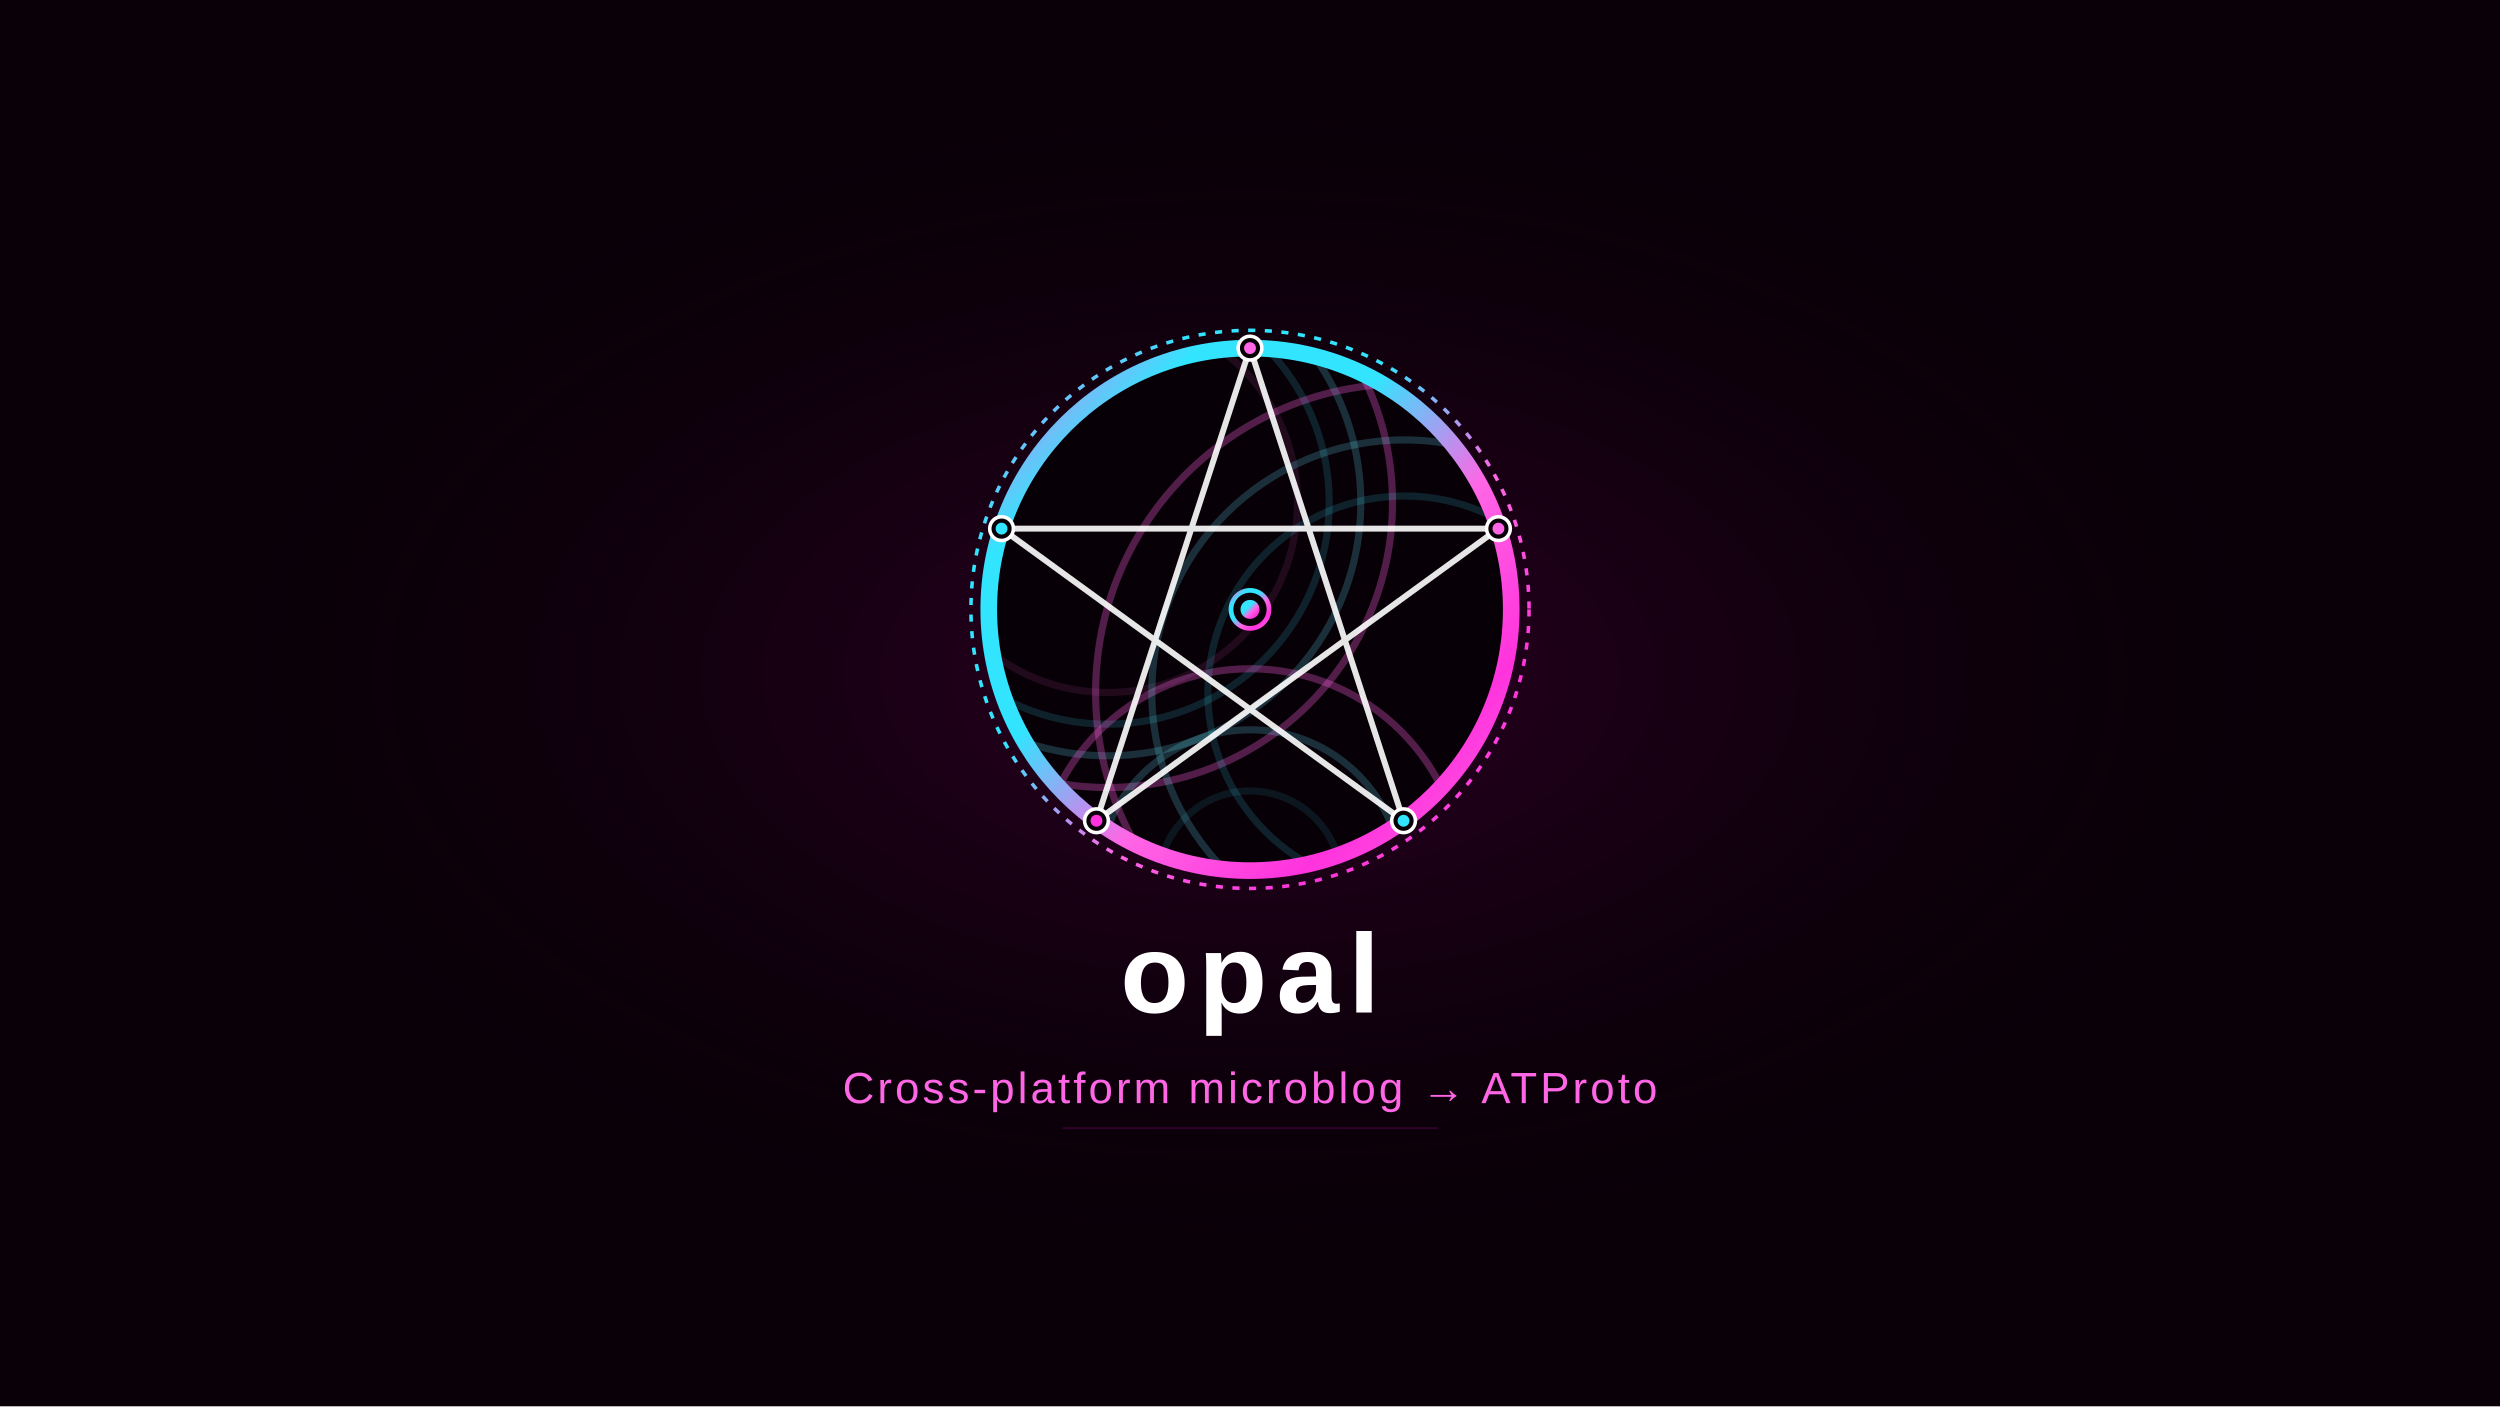
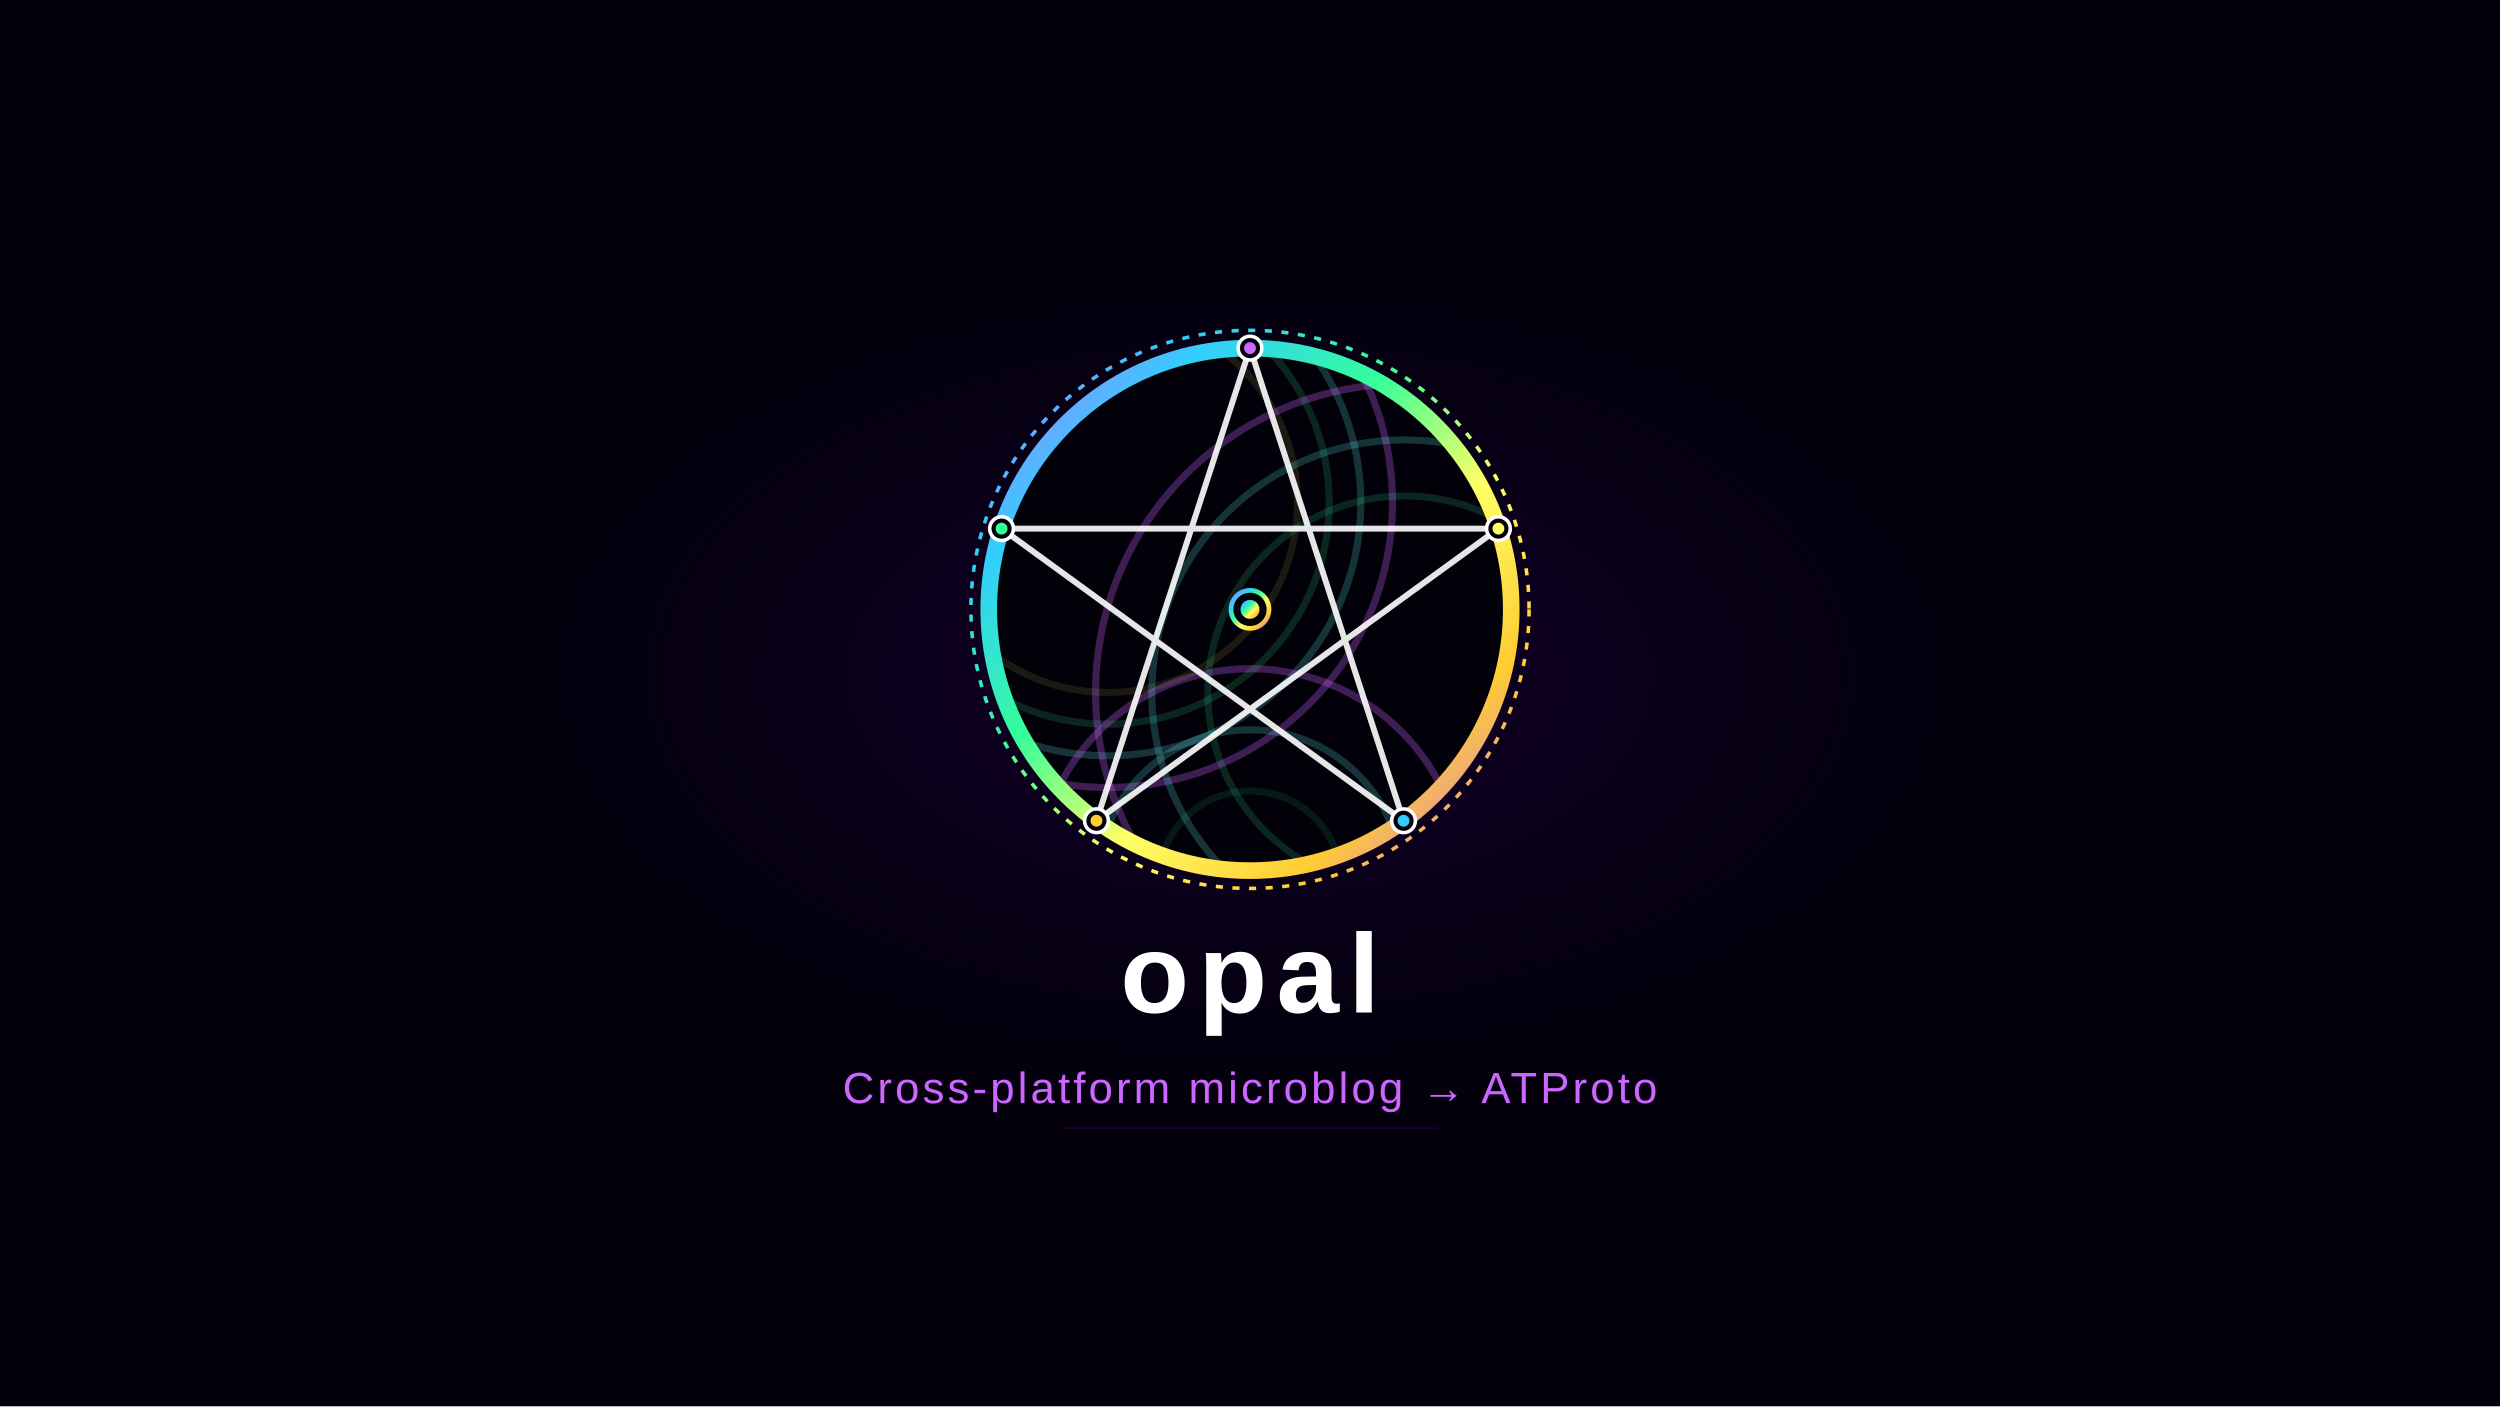
<svg xmlns="http://www.w3.org/2000/svg" viewBox="0 0 1600 900" width="1600" height="900">
  <defs>
    <radialGradient id="bgGlowOpal" cx="50%" cy="48%" r="42%">
-       <stop offset="0%" stop-color="#3a0030" stop-opacity="0.8" />
-       <stop offset="100%" stop-color="#0a0008" stop-opacity="0" />
+       <stop offset="0%" stop-color="#1a003a" stop-opacity="0.8" />
+       <stop offset="100%" stop-color="#02000a" stop-opacity="0" />
    </radialGradient>
    <linearGradient id="opalPlay" x1="0%" y1="0%" x2="100%" y2="100%">
-       <stop offset="0%" stop-color="#ff66e5" />
-       <stop offset="20%" stop-color="#33e4ff" />
-       <stop offset="40%" stop-color="#33e4ff" />
-       <stop offset="60%" stop-color="#ff66e5" />
-       <stop offset="80%" stop-color="#ff33dd" />
-       <stop offset="100%" stop-color="#ff66e5" />
+       <stop offset="0%" stop-color="#cc66ff" />
+       <stop offset="20%" stop-color="#33ccff" />
+       <stop offset="40%" stop-color="#33ff99" />
+       <stop offset="60%" stop-color="#ffff66" />
+       <stop offset="80%" stop-color="#ffcc33" />
+       <stop offset="100%" stop-color="#cc66ff" />
    </linearGradient>
    <clipPath id="innerClipOpal">
      <circle cx="250" cy="250" r="220" />
    </clipPath>
  </defs>
-   <rect width="1600" height="900" fill="#0a0008" />
+   <rect width="1600" height="900" fill="#02000a" />
  <rect width="1600" height="900" fill="url(#bgGlowOpal)" />
  <svg x="610" y="200" width="380" height="380" viewBox="0 0 500 500">
    <defs>
      <linearGradient id="opalPlay" x1="0%" y1="0%" x2="100%" y2="100%">
-         <stop offset="0%" stop-color="#ff66e5" />
-         <stop offset="20%" stop-color="#33e4ff" />
-         <stop offset="40%" stop-color="#33e4ff" />
-         <stop offset="60%" stop-color="#ff66e5" />
-         <stop offset="80%" stop-color="#ff33dd" />
-         <stop offset="100%" stop-color="#ff66e5" />
+         <stop offset="0%" stop-color="#cc66ff" />
+         <stop offset="20%" stop-color="#33ccff" />
+         <stop offset="40%" stop-color="#33ff99" />
+         <stop offset="60%" stop-color="#ffff66" />
+         <stop offset="80%" stop-color="#ffcc33" />
+         <stop offset="100%" stop-color="#cc66ff" />
      </linearGradient>
      <clipPath id="innerClip">
        <circle cx="250" cy="250" r="220" />
      </clipPath>
    </defs>
-     <circle cx="250" cy="250" r="220" fill="#080007" />
+     <circle cx="250" cy="250" r="220" fill="#020008" />
    <g clip-path="url(#innerClip)">
      <g stroke="none">
-         <circle cx="130" cy="160" r="240.0" fill="none" stroke="#ff66e5" stroke-width="6.0" opacity="0.3" />
-         <circle cx="130" cy="160" r="213.3" fill="none" stroke="#66ebff" stroke-width="6.0" opacity="0.2" />
-         <circle cx="130" cy="160" r="186.7" fill="none" stroke="#33e4ff" stroke-width="6.0" opacity="0.15" />
-         <circle cx="130" cy="160" r="160.0" fill="none" stroke="#ff66e5" stroke-width="6.0" opacity="0.1" />
+         <circle cx="130" cy="160" r="240.0" fill="none" stroke="#cc66ff" stroke-width="6.0" opacity="0.3" />
+         <circle cx="130" cy="160" r="213.3" fill="none" stroke="#66ffff" stroke-width="6.0" opacity="0.2" />
+         <circle cx="130" cy="160" r="186.7" fill="none" stroke="#33ff99" stroke-width="6.0" opacity="0.15" />
+         <circle cx="130" cy="160" r="160.0" fill="none" stroke="#ffff66" stroke-width="6.0" opacity="0.1" />
      </g>
      <g stroke="none">
-         <circle cx="250" cy="480" r="180.0" fill="none" stroke="#ff66e5" stroke-width="6.0" opacity="0.3" />
-         <circle cx="250" cy="480" r="128.6" fill="none" stroke="#66ebff" stroke-width="6.0" opacity="0.2" />
-         <circle cx="250" cy="480" r="77.1" fill="none" stroke="#33e4ff" stroke-width="6.0" opacity="0.1" />
+         <circle cx="250" cy="480" r="180.0" fill="none" stroke="#cc66ff" stroke-width="6.0" opacity="0.3" />
+         <circle cx="250" cy="480" r="128.6" fill="none" stroke="#66ffff" stroke-width="6.0" opacity="0.2" />
+         <circle cx="250" cy="480" r="77.1" fill="none" stroke="#33ff99" stroke-width="6.0" opacity="0.1" />
      </g>
      <g stroke="none">
-         <circle cx="380" cy="320" r="260.0" fill="none" stroke="#ff66e5" stroke-width="6.0" opacity="0.3" />
-         <circle cx="380" cy="320" r="212.7" fill="none" stroke="#66ebff" stroke-width="6.0" opacity="0.2" />
-         <circle cx="380" cy="320" r="165.5" fill="none" stroke="#33e4ff" stroke-width="6.0" opacity="0.15" />
+         <circle cx="380" cy="320" r="260.0" fill="none" stroke="#cc66ff" stroke-width="6.0" opacity="0.3" />
+         <circle cx="380" cy="320" r="212.7" fill="none" stroke="#66ffff" stroke-width="6.0" opacity="0.2" />
+         <circle cx="380" cy="320" r="165.5" fill="none" stroke="#33ff99" stroke-width="6.0" opacity="0.15" />
      </g>
    </g>
    <path d="M 250 30 L 379.3 428 L 40.8 182 L 459.2 182 L 120.7 428 Z" fill="none" stroke="#ffffff" stroke-width="5" stroke-linejoin="round" opacity="0.9" />
-     <circle cx="250" cy="250" r="16" fill="#080007" stroke="url(#opalPlay)" stroke-width="4" />
+     <circle cx="250" cy="250" r="16" fill="#020008" stroke="url(#opalPlay)" stroke-width="4" />
    <circle cx="250" cy="250" r="8" fill="url(#opalPlay)" />
    <circle cx="250" cy="250" r="220" fill="none" stroke="url(#opalPlay)" stroke-width="14" />
    <circle cx="250" cy="250" r="235" fill="none" stroke="url(#opalPlay)" stroke-width="3" stroke-dasharray="6, 8" />
    <g>
-       <circle cx="250" cy="30" r="10" fill="#080007" stroke="#ffffff" stroke-width="3" />
-       <circle cx="250" cy="30" r="5" fill="#ff66e5" />
+       <circle cx="250" cy="30" r="10" fill="#020008" stroke="#ffffff" stroke-width="3" />
+       <circle cx="250" cy="30" r="5" fill="#cc66ff" />
    </g>
    <g>
-       <circle cx="379.3" cy="428" r="10" fill="#080007" stroke="#ffffff" stroke-width="3" />
-       <circle cx="379.3" cy="428" r="5" fill="#33e4ff" />
+       <circle cx="379.3" cy="428" r="10" fill="#020008" stroke="#ffffff" stroke-width="3" />
+       <circle cx="379.3" cy="428" r="5" fill="#33ccff" />
    </g>
    <g>
-       <circle cx="40.8" cy="182" r="10" fill="#080007" stroke="#ffffff" stroke-width="3" />
-       <circle cx="40.8" cy="182" r="5" fill="#33e4ff" />
+       <circle cx="40.8" cy="182" r="10" fill="#020008" stroke="#ffffff" stroke-width="3" />
+       <circle cx="40.8" cy="182" r="5" fill="#33ff99" />
    </g>
    <g>
-       <circle cx="459.2" cy="182" r="10" fill="#080007" stroke="#ffffff" stroke-width="3" />
-       <circle cx="459.2" cy="182" r="5" fill="#ff66e5" />
+       <circle cx="459.2" cy="182" r="10" fill="#020008" stroke="#ffffff" stroke-width="3" />
+       <circle cx="459.2" cy="182" r="5" fill="#ffff66" />
    </g>
    <g>
-       <circle cx="120.7" cy="428" r="10" fill="#080007" stroke="#ffffff" stroke-width="3" />
-       <circle cx="120.7" cy="428" r="5" fill="#ff33dd" />
+       <circle cx="120.7" cy="428" r="10" fill="#020008" stroke="#ffffff" stroke-width="3" />
+       <circle cx="120.7" cy="428" r="5" fill="#ffcc33" />
    </g>
  </svg>
  <text x="800" y="648" text-anchor="middle" font-family="'SF Pro Display', 'Helvetica Neue', Arial, sans-serif" font-size="72" font-weight="700" letter-spacing="6" fill="#ffffff">opal</text>
-   <text x="800" y="706" text-anchor="middle" font-family="'SF Pro Text', 'Helvetica Neue', Arial, sans-serif" font-size="28" font-weight="400" letter-spacing="2" fill="#ff66e5">Cross-platform microblog → ATProto</text>
-   <line x1="680" y1="722" x2="920" y2="722" stroke="#3a0030" stroke-width="1" />
+   <text x="800" y="706" text-anchor="middle" font-family="'SF Pro Text', 'Helvetica Neue', Arial, sans-serif" font-size="28" font-weight="400" letter-spacing="2" fill="#cc66ff">Cross-platform microblog → ATProto</text>
+   <line x1="680" y1="722" x2="920" y2="722" stroke="#1a003a" stroke-width="1" />
</svg>
